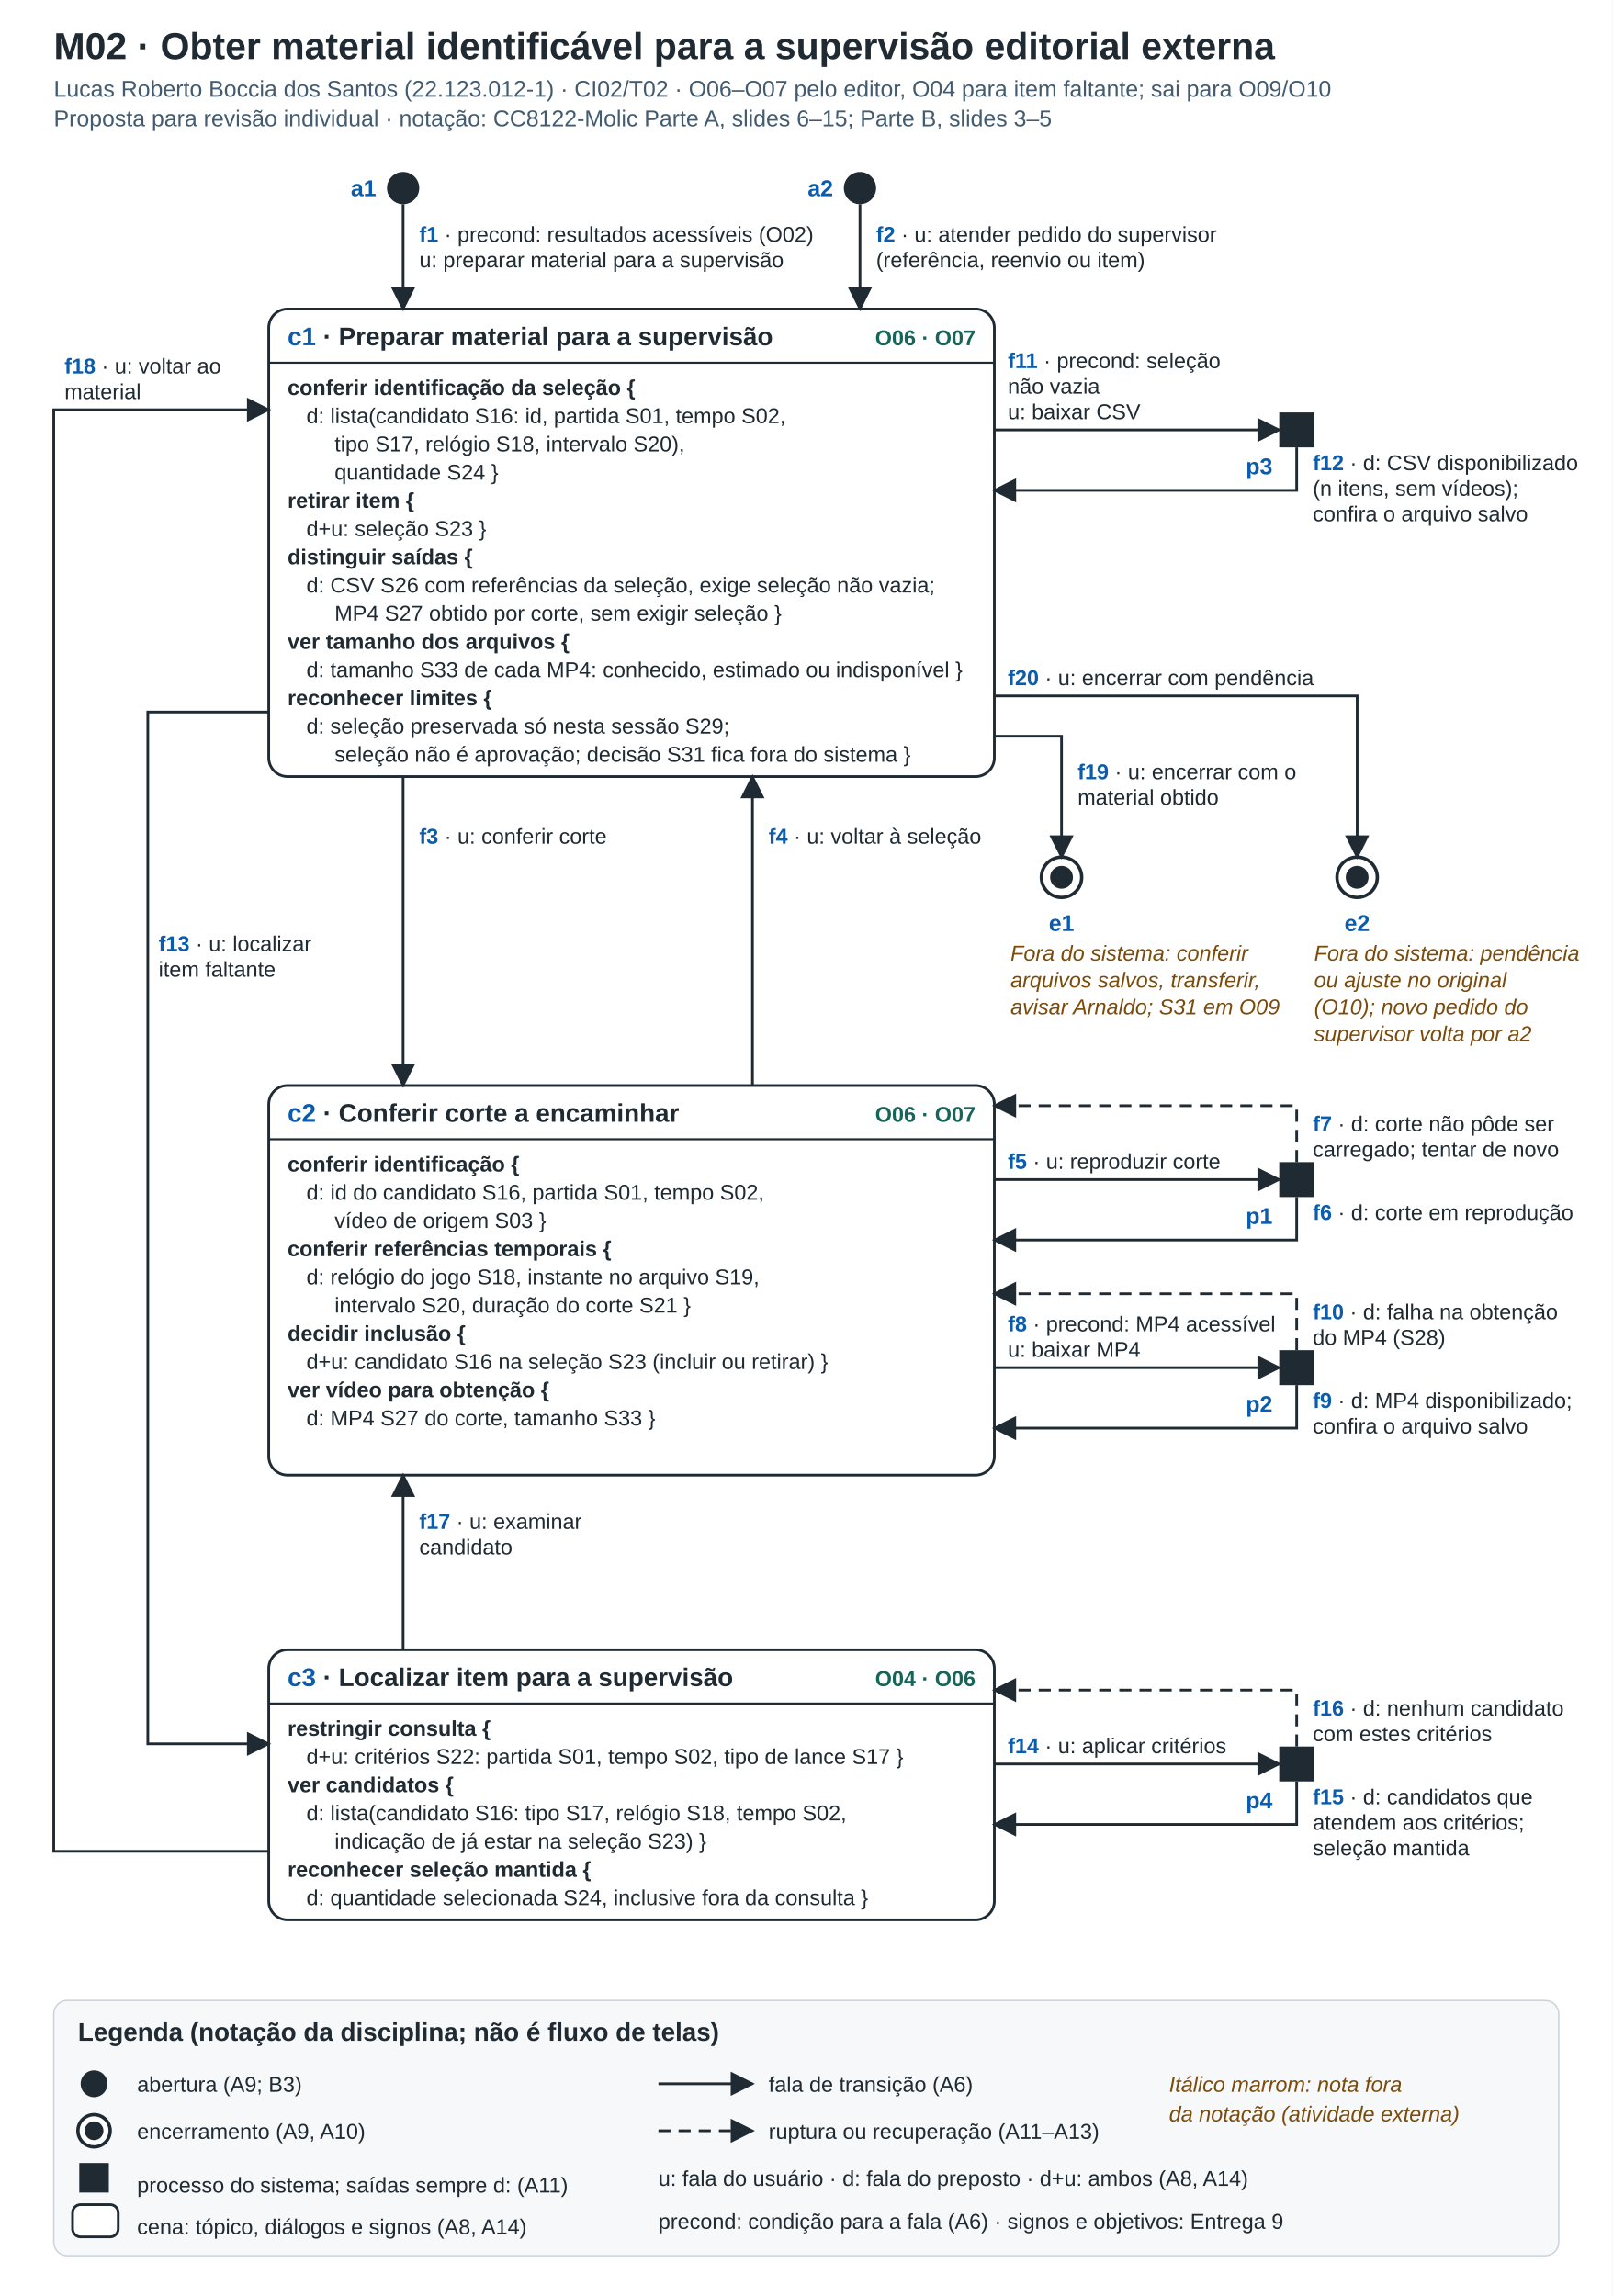
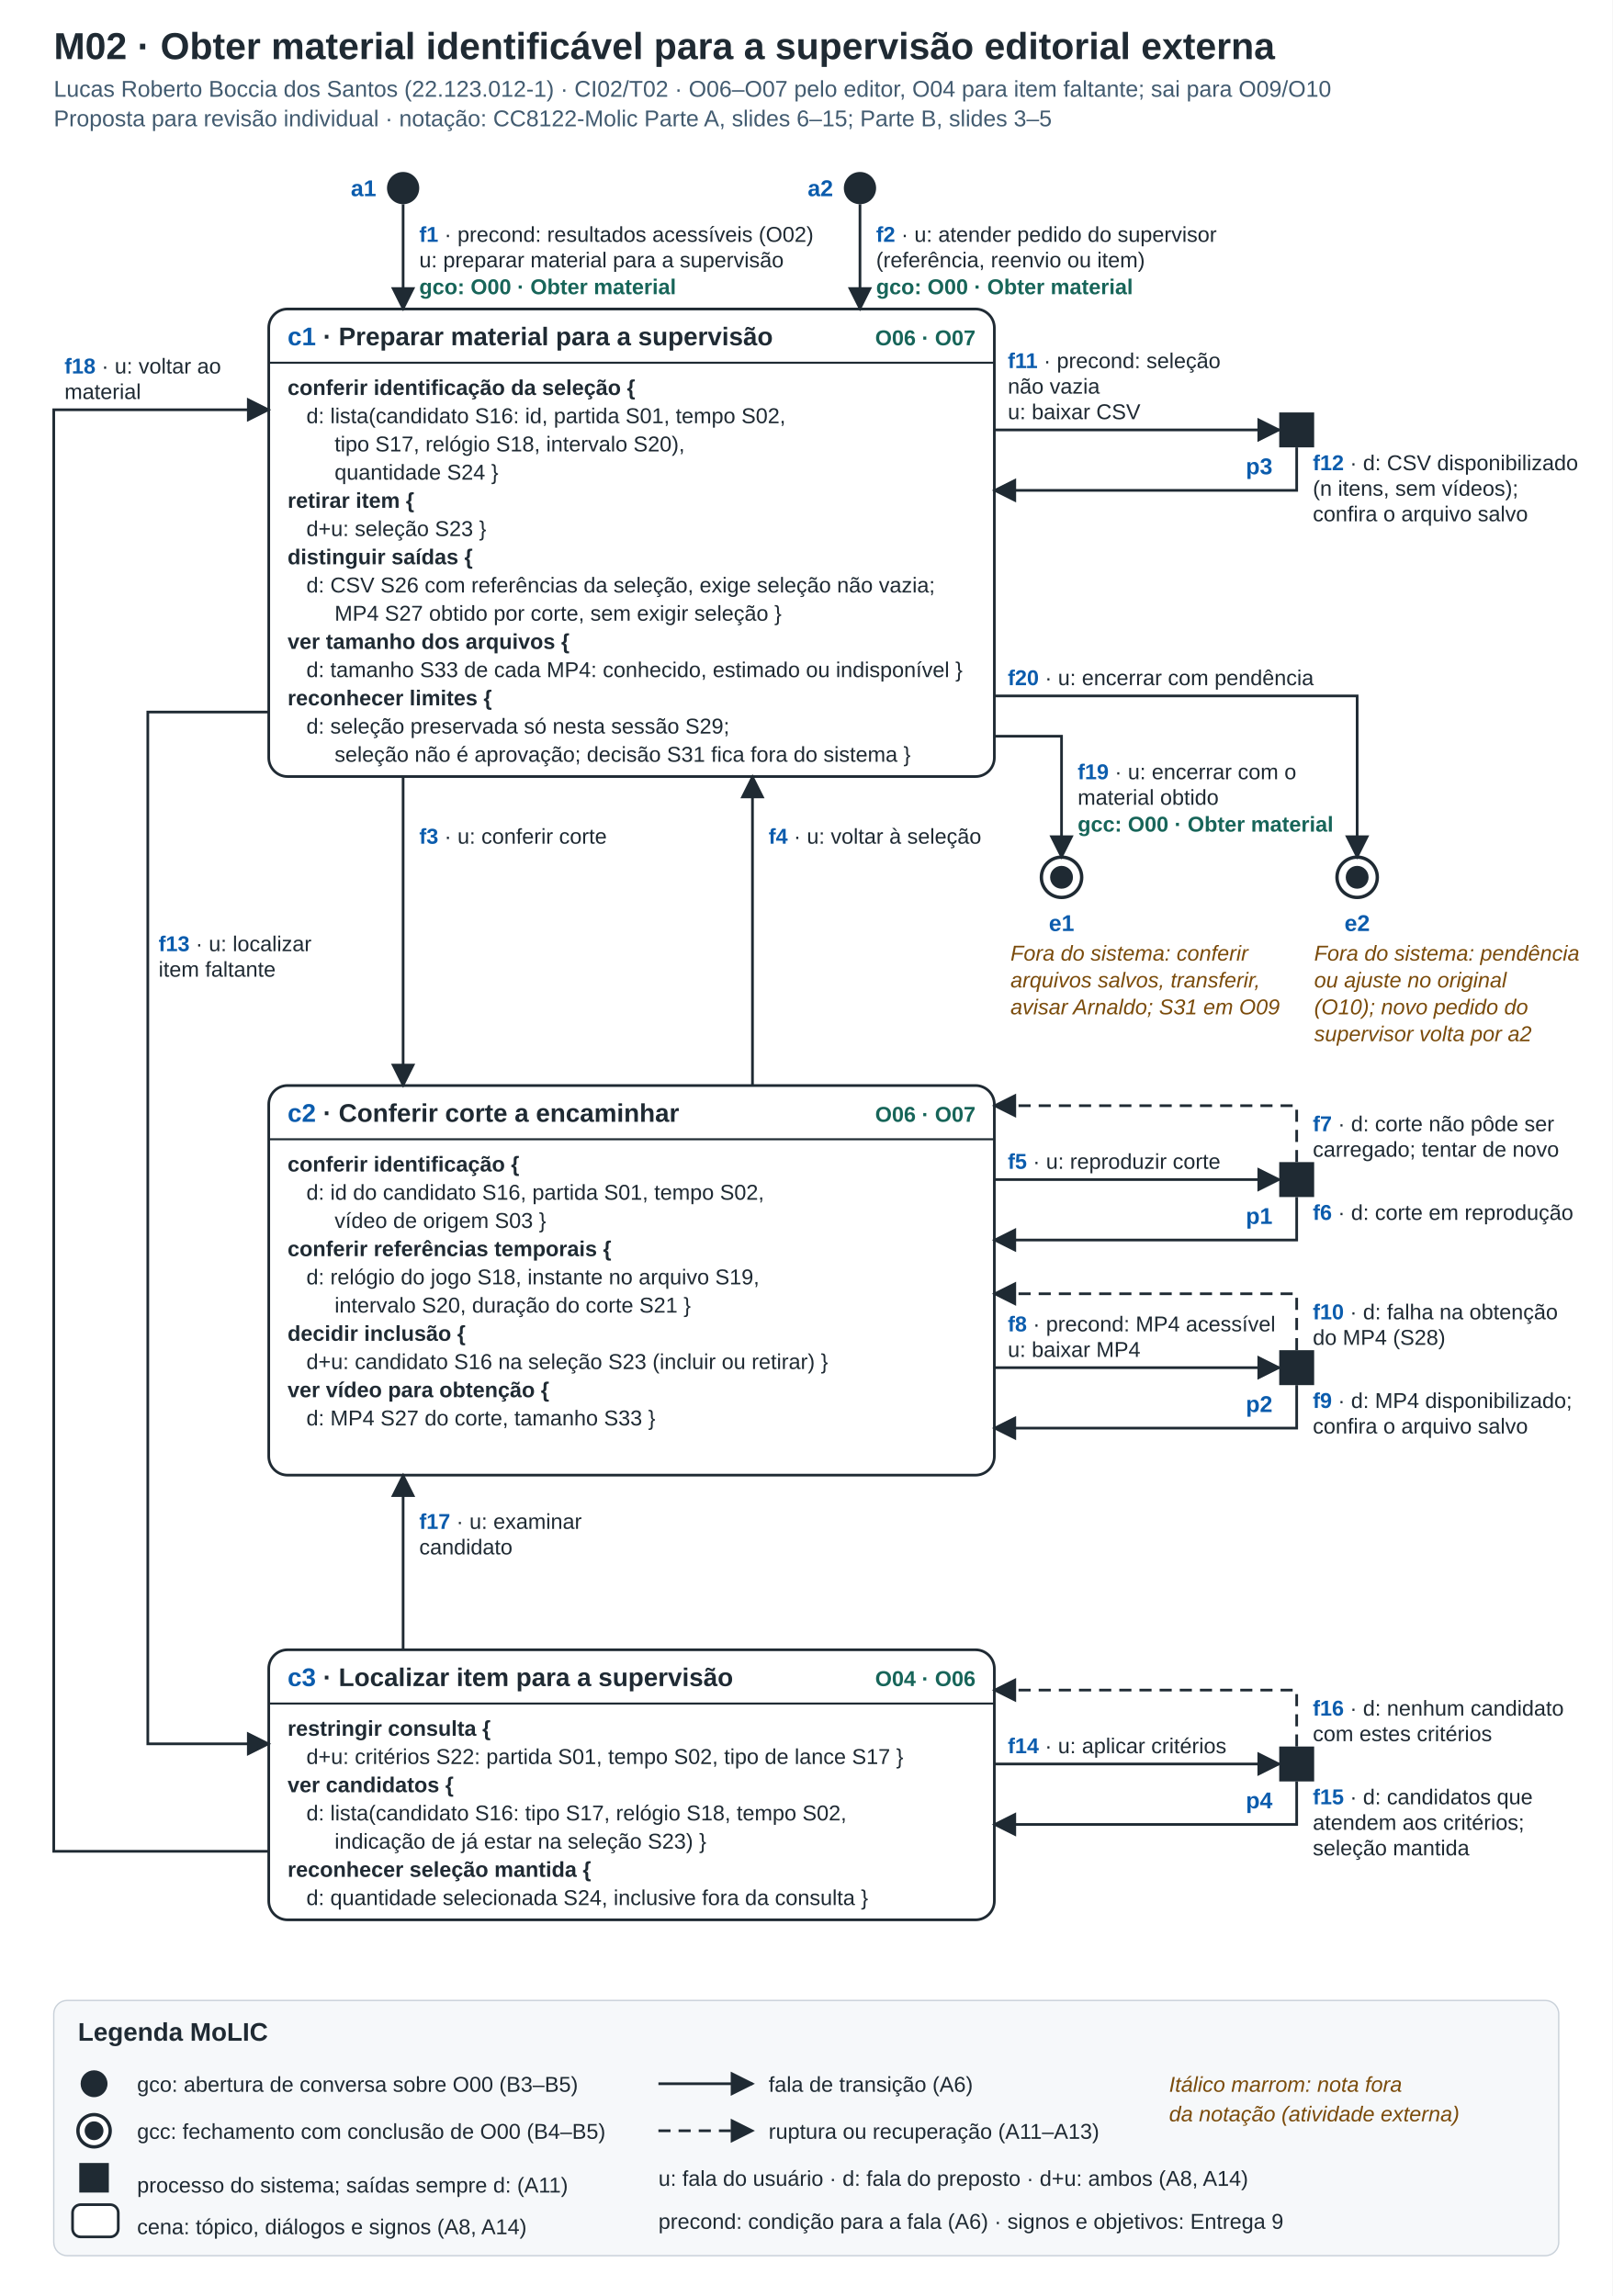
<svg xmlns="http://www.w3.org/2000/svg" width="1200" height="1709" viewBox="0 0 1200 1709" role="img" aria-labelledby="title desc">
  <defs>
    <style>text{font-family:Arial, Helvetica, sans-serif;fill:#1f2a33}.h1{font-size:28px;font-weight:700}.sub{font-size:17px;fill:#425b70}.stitle{font-size:19px;font-weight:700}.sid{fill:#0b5cad}.tag{font-size:16px;font-weight:700;fill:#176559}.dname{font-size:16px;font-weight:700}.dline{font-size:16px}.lbl{font-size:16px;paint-order:stroke;stroke:#fff;stroke-width:5px;stroke-linejoin:round}.fid{font-weight:700;fill:#0b5cad}.nid{font-size:17px;font-weight:700;fill:#0b5cad}.note{font-size:16px;font-style:italic;fill:#7a4b0b}.leg{font-size:16px}</style>
    <marker id="arr" viewBox="0 0 10 10" refX="9" refY="5" markerWidth="9" markerHeight="9" orient="auto-start-reverse">
      <path d="M0,0 L10,5 L0,10 z" fill="#1f2a33" />
    </marker>
    <marker id="arr-d" viewBox="0 0 10 10" refX="9" refY="5" markerWidth="9" markerHeight="9" orient="auto-start-reverse">
      <path d="M0,0 L10,5 L0,10 z" fill="#1f2a33" />
    </marker>
  </defs>
  <rect width="1200" height="1709" fill="#ffffff" />
  <text x="40" y="44" class="h1" text-anchor="start">M02 · Obter material identificável para a supervisão editorial externa</text>
  <text x="40" y="72" class="sub" text-anchor="start">Lucas Roberto Boccia dos Santos (22.123.012-1) · CI02/T02 · O06–O07 pelo editor, O04 para item faltante; sai para O09/O10</text>
  <text x="40" y="94" class="sub" text-anchor="start">Proposta para revisão individual · notação: CC8122-Molic Parte A, slides 6–15; Parte B, slides 3–5</text>
  <g id="a1" data-kind="open">
    <circle cx="300" cy="140" r="12" fill="#1f2a33" />
    <text x="280" y="146" class="nid" text-anchor="end">a1</text>
  </g>
  <g id="a2" data-kind="open">
    <circle cx="640" cy="140" r="12" fill="#1f2a33" />
    <text x="620" y="146" class="nid" text-anchor="end">a2</text>
  </g>
  <g id="c1" data-kind="scene">
    <rect x="200" y="230" width="540" height="348" rx="14" fill="#fff" stroke="#1f2a33" stroke-width="2" />
    <line x1="200" y1="270" x2="740" y2="270" stroke="#1f2a33" stroke-width="1.5" />
    <text x="214" y="257" class="stitle">
      <tspan class="sid">c1</tspan> · Preparar material para a supervisão</text>
    <text x="726" y="257" class="tag" text-anchor="end">O06 · O07</text>
    <text x="214" y="294" class="dname" text-anchor="start">conferir identificação da seleção {</text>
    <text x="228" y="315" class="dline" text-anchor="start">d: lista(candidato S16: id, partida S01, tempo S02,</text>
    <text x="249" y="336" class="dline" text-anchor="start">tipo S17, relógio S18, intervalo S20),</text>
    <text x="249" y="357" class="dline" text-anchor="start">quantidade S24 }</text>
    <text x="214" y="378" class="dname" text-anchor="start">retirar item {</text>
    <text x="228" y="399" class="dline" text-anchor="start">d+u: seleção S23 }</text>
    <text x="214" y="420" class="dname" text-anchor="start">distinguir saídas {</text>
    <text x="228" y="441" class="dline" text-anchor="start">d: CSV S26 com referências da seleção, exige seleção não vazia;</text>
    <text x="249" y="462" class="dline" text-anchor="start">MP4 S27 obtido por corte, sem exigir seleção }</text>
    <text x="214" y="483" class="dname" text-anchor="start">ver tamanho dos arquivos {</text>
    <text x="228" y="504" class="dline" text-anchor="start">d: tamanho S33 de cada MP4: conhecido, estimado ou indisponível }</text>
    <text x="214" y="525" class="dname" text-anchor="start">reconhecer limites {</text>
    <text x="228" y="546" class="dline" text-anchor="start">d: seleção preservada só nesta sessão S29;</text>
    <text x="249" y="567" class="dline" text-anchor="start">seleção não é aprovação; decisão S31 fica fora do sistema }</text>
  </g>
  <g id="c2" data-kind="scene">
    <rect x="200" y="808" width="540" height="290" rx="14" fill="#fff" stroke="#1f2a33" stroke-width="2" />
    <line x1="200" y1="848" x2="740" y2="848" stroke="#1f2a33" stroke-width="1.5" />
    <text x="214" y="835" class="stitle">
      <tspan class="sid">c2</tspan> · Conferir corte a encaminhar</text>
    <text x="726" y="835" class="tag" text-anchor="end">O06 · O07</text>
    <text x="214" y="872" class="dname" text-anchor="start">conferir identificação {</text>
    <text x="228" y="893" class="dline" text-anchor="start">d: id do candidato S16, partida S01, tempo S02,</text>
    <text x="249" y="914" class="dline" text-anchor="start">vídeo de origem S03 }</text>
    <text x="214" y="935" class="dname" text-anchor="start">conferir referências temporais {</text>
    <text x="228" y="956" class="dline" text-anchor="start">d: relógio do jogo S18, instante no arquivo S19,</text>
    <text x="249" y="977" class="dline" text-anchor="start">intervalo S20, duração do corte S21 }</text>
    <text x="214" y="998" class="dname" text-anchor="start">decidir inclusão {</text>
    <text x="228" y="1019" class="dline" text-anchor="start">d+u: candidato S16 na seleção S23 (incluir ou retirar) }</text>
    <text x="214" y="1040" class="dname" text-anchor="start">ver vídeo para obtenção {</text>
    <text x="228" y="1061" class="dline" text-anchor="start">d: MP4 S27 do corte, tamanho S33 }</text>
  </g>
  <g id="c3" data-kind="scene">
    <rect x="200" y="1228" width="540" height="201" rx="14" fill="#fff" stroke="#1f2a33" stroke-width="2" />
    <line x1="200" y1="1268" x2="740" y2="1268" stroke="#1f2a33" stroke-width="1.5" />
    <text x="214" y="1255" class="stitle">
      <tspan class="sid">c3</tspan> · Localizar item para a supervisão</text>
    <text x="726" y="1255" class="tag" text-anchor="end">O04 · O06</text>
    <text x="214" y="1292" class="dname" text-anchor="start">restringir consulta {</text>
    <text x="228" y="1313" class="dline" text-anchor="start">d+u: critérios S22: partida S01, tempo S02, tipo de lance S17 }</text>
    <text x="214" y="1334" class="dname" text-anchor="start">ver candidatos {</text>
    <text x="228" y="1355" class="dline" text-anchor="start">d: lista(candidato S16: tipo S17, relógio S18, tempo S02,</text>
    <text x="249" y="1376" class="dline" text-anchor="start">indicação de já estar na seleção S23) }</text>
    <text x="214" y="1397" class="dname" text-anchor="start">reconhecer seleção mantida {</text>
    <text x="228" y="1418" class="dline" text-anchor="start">d: quantidade selecionada S24, inclusive fora da consulta }</text>
  </g>
  <g id="p1" data-kind="process">
    <rect x="952" y="865" width="26" height="26" fill="#1f2a33" />
    <text x="947" y="911" class="nid" text-anchor="end">p1</text>
  </g>
  <g id="p2" data-kind="process">
    <rect x="952" y="1005" width="26" height="26" fill="#1f2a33" />
    <text x="947" y="1051" class="nid" text-anchor="end">p2</text>
  </g>
  <g id="p3" data-kind="process">
    <rect x="952" y="307" width="26" height="26" fill="#1f2a33" />
    <text x="947" y="353" class="nid" text-anchor="end">p3</text>
  </g>
  <g id="p4" data-kind="process">
    <rect x="952" y="1300" width="26" height="26" fill="#1f2a33" />
    <text x="947" y="1346" class="nid" text-anchor="end">p4</text>
  </g>
  <g id="e1" data-kind="close">
    <circle cx="790" cy="653" r="15" fill="#fff" stroke="#1f2a33" stroke-width="2.5" />
    <circle cx="790" cy="653" r="8.5" fill="#1f2a33" />
    <text x="790" y="693" class="nid" text-anchor="middle">e1</text>
  </g>
  <g id="e2" data-kind="close">
    <circle cx="1010" cy="653" r="15" fill="#fff" stroke="#1f2a33" stroke-width="2.5" />
    <circle cx="1010" cy="653" r="8.5" fill="#1f2a33" />
    <text x="1010" y="693" class="nid" text-anchor="middle">e2</text>
  </g>
-   <g id="f1" data-kind="edge" data-from="a1" data-to="c1" data-style="solid" data-label="precond: resultados acessíveis (O02) | u: preparar material para a supervisão">
+   <g id="f1" data-kind="edge" data-from="a1" data-to="c1" data-style="solid" data-label="precond: resultados acessíveis (O02) | u: preparar material para a supervisão | gco: O00 · Obter material" data-goal="O00">
    <polyline points="300,152 300,230" fill="none" stroke="#1f2a33" stroke-width="2" marker-end="url(#arr)" />
    <text x="312" y="180" class="lbl" text-anchor="start">
      <tspan class="fid">f1</tspan> · precond: resultados acessíveis (O02)</text>
    <text x="312" y="199" class="lbl" text-anchor="start">u: preparar material para a supervisão</text>
-   </g>
-   <g id="f2" data-kind="edge" data-from="a2" data-to="c1" data-style="solid" data-label="u: atender pedido do supervisor | (referência, reenvio ou item)">
+     <text x="312" y="219" class="tag" text-anchor="start">gco: O00 · Obter material</text>
+   </g>
+   <g id="f2" data-kind="edge" data-from="a2" data-to="c1" data-style="solid" data-label="u: atender pedido do supervisor | (referência, reenvio ou item) | gco: O00 · Obter material" data-goal="O00">
    <polyline points="640,152 640,230" fill="none" stroke="#1f2a33" stroke-width="2" marker-end="url(#arr)" />
    <text x="652" y="180" class="lbl" text-anchor="start">
      <tspan class="fid">f2</tspan> · u: atender pedido do supervisor</text>
    <text x="652" y="199" class="lbl" text-anchor="start">(referência, reenvio ou item)</text>
+     <text x="652" y="219" class="tag" text-anchor="start">gco: O00 · Obter material</text>
  </g>
  <g id="f3" data-kind="edge" data-from="c1" data-to="c2" data-style="solid" data-label="u: conferir corte">
    <polyline points="300,578 300,808" fill="none" stroke="#1f2a33" stroke-width="2" marker-end="url(#arr)" />
    <text x="312" y="628" class="lbl" text-anchor="start">
      <tspan class="fid">f3</tspan> · u: conferir corte</text>
  </g>
  <g id="f4" data-kind="edge" data-from="c2" data-to="c1" data-style="solid" data-label="u: voltar à seleção">
    <polyline points="560,808 560,578" fill="none" stroke="#1f2a33" stroke-width="2" marker-end="url(#arr)" />
    <text x="572" y="628" class="lbl" text-anchor="start">
      <tspan class="fid">f4</tspan> · u: voltar à seleção</text>
  </g>
  <g id="f5" data-kind="edge" data-from="c2" data-to="p1" data-style="solid" data-label="u: reproduzir corte">
    <polyline points="740,878 952,878" fill="none" stroke="#1f2a33" stroke-width="2" marker-end="url(#arr)" />
    <text x="750" y="870" class="lbl" text-anchor="start">
      <tspan class="fid">f5</tspan> · u: reproduzir corte</text>
  </g>
  <g id="f6" data-kind="edge" data-from="p1" data-to="c2" data-style="solid" data-label="d: corte em reprodução">
    <polyline points="965,891 965,923 740,923" fill="none" stroke="#1f2a33" stroke-width="2" marker-end="url(#arr)" />
    <text x="977" y="908" class="lbl" text-anchor="start">
      <tspan class="fid">f6</tspan> · d: corte em reprodução</text>
  </g>
  <g id="f7" data-kind="edge" data-from="p1" data-to="c2" data-style="dashed" data-label="d: corte não pôde ser | carregado; tentar de novo">
    <polyline points="965,865 965,823 740,823" fill="none" stroke="#1f2a33" stroke-width="2" stroke-dasharray="9 6" marker-end="url(#arr-d)" />
    <text x="977" y="842" class="lbl" text-anchor="start">
      <tspan class="fid">f7</tspan> · d: corte não pôde ser</text>
    <text x="977" y="861" class="lbl" text-anchor="start">carregado; tentar de novo</text>
  </g>
  <g id="f8" data-kind="edge" data-from="c2" data-to="p2" data-style="solid" data-label="precond: MP4 acessível | u: baixar MP4">
    <polyline points="740,1018 952,1018" fill="none" stroke="#1f2a33" stroke-width="2" marker-end="url(#arr)" />
    <text x="750" y="991" class="lbl" text-anchor="start">
      <tspan class="fid">f8</tspan> · precond: MP4 acessível</text>
    <text x="750" y="1010" class="lbl" text-anchor="start">u: baixar MP4</text>
  </g>
  <g id="f9" data-kind="edge" data-from="p2" data-to="c2" data-style="solid" data-label="d: MP4 disponibilizado; | confira o arquivo salvo">
    <polyline points="965,1031 965,1063 740,1063" fill="none" stroke="#1f2a33" stroke-width="2" marker-end="url(#arr)" />
    <text x="977" y="1048" class="lbl" text-anchor="start">
      <tspan class="fid">f9</tspan> · d: MP4 disponibilizado;</text>
    <text x="977" y="1067" class="lbl" text-anchor="start">confira o arquivo salvo</text>
  </g>
  <g id="f10" data-kind="edge" data-from="p2" data-to="c2" data-style="dashed" data-label="d: falha na obtenção | do MP4 (S28)">
    <polyline points="965,1005 965,963 740,963" fill="none" stroke="#1f2a33" stroke-width="2" stroke-dasharray="9 6" marker-end="url(#arr-d)" />
    <text x="977" y="982" class="lbl" text-anchor="start">
      <tspan class="fid">f10</tspan> · d: falha na obtenção</text>
    <text x="977" y="1001" class="lbl" text-anchor="start">do MP4 (S28)</text>
  </g>
  <g id="f11" data-kind="edge" data-from="c1" data-to="p3" data-style="solid" data-label="precond: seleção | não vazia | u: baixar CSV">
    <polyline points="740,320 952,320" fill="none" stroke="#1f2a33" stroke-width="2" marker-end="url(#arr)" />
    <text x="750" y="274" class="lbl" text-anchor="start">
      <tspan class="fid">f11</tspan> · precond: seleção</text>
    <text x="750" y="293" class="lbl" text-anchor="start">não vazia</text>
    <text x="750" y="312" class="lbl" text-anchor="start">u: baixar CSV</text>
  </g>
  <g id="f12" data-kind="edge" data-from="p3" data-to="c1" data-style="solid" data-label="d: CSV disponibilizado | (n itens, sem vídeos); | confira o arquivo salvo">
    <polyline points="965,333 965,365 740,365" fill="none" stroke="#1f2a33" stroke-width="2" marker-end="url(#arr)" />
    <text x="977" y="350" class="lbl" text-anchor="start">
      <tspan class="fid">f12</tspan> · d: CSV disponibilizado</text>
    <text x="977" y="369" class="lbl" text-anchor="start">(n itens, sem vídeos);</text>
    <text x="977" y="388" class="lbl" text-anchor="start">confira o arquivo salvo</text>
  </g>
  <g id="f13" data-kind="edge" data-from="c1" data-to="c3" data-style="solid" data-label="u: localizar | item faltante">
    <polyline points="200,530 110,530 110,1298 200,1298" fill="none" stroke="#1f2a33" stroke-width="2" marker-end="url(#arr)" />
    <text x="118" y="708" class="lbl" text-anchor="start">
      <tspan class="fid">f13</tspan> · u: localizar</text>
    <text x="118" y="727" class="lbl" text-anchor="start">item faltante</text>
  </g>
  <g id="f14" data-kind="edge" data-from="c3" data-to="p4" data-style="solid" data-label="u: aplicar critérios">
    <polyline points="740,1313 952,1313" fill="none" stroke="#1f2a33" stroke-width="2" marker-end="url(#arr)" />
    <text x="750" y="1305" class="lbl" text-anchor="start">
      <tspan class="fid">f14</tspan> · u: aplicar critérios</text>
  </g>
  <g id="f15" data-kind="edge" data-from="p4" data-to="c3" data-style="solid" data-label="d: candidatos que | atendem aos critérios; | seleção mantida">
    <polyline points="965,1326 965,1358 740,1358" fill="none" stroke="#1f2a33" stroke-width="2" marker-end="url(#arr)" />
    <text x="977" y="1343" class="lbl" text-anchor="start">
      <tspan class="fid">f15</tspan> · d: candidatos que</text>
    <text x="977" y="1362" class="lbl" text-anchor="start">atendem aos critérios;</text>
    <text x="977" y="1381" class="lbl" text-anchor="start">seleção mantida</text>
  </g>
  <g id="f16" data-kind="edge" data-from="p4" data-to="c3" data-style="dashed" data-label="d: nenhum candidato | com estes critérios">
    <polyline points="965,1300 965,1258 740,1258" fill="none" stroke="#1f2a33" stroke-width="2" stroke-dasharray="9 6" marker-end="url(#arr-d)" />
    <text x="977" y="1277" class="lbl" text-anchor="start">
      <tspan class="fid">f16</tspan> · d: nenhum candidato</text>
    <text x="977" y="1296" class="lbl" text-anchor="start">com estes critérios</text>
  </g>
  <g id="f17" data-kind="edge" data-from="c3" data-to="c2" data-style="solid" data-label="u: examinar | candidato">
    <polyline points="300,1228 300,1098" fill="none" stroke="#1f2a33" stroke-width="2" marker-end="url(#arr)" />
    <text x="312" y="1138" class="lbl" text-anchor="start">
      <tspan class="fid">f17</tspan> · u: examinar</text>
    <text x="312" y="1157" class="lbl" text-anchor="start">candidato</text>
  </g>
  <g id="f18" data-kind="edge" data-from="c3" data-to="c1" data-style="solid" data-label="u: voltar ao | material">
    <polyline points="200,1378 40,1378 40,305 200,305" fill="none" stroke="#1f2a33" stroke-width="2" marker-end="url(#arr)" />
    <text x="48" y="278" class="lbl" text-anchor="start">
      <tspan class="fid">f18</tspan> · u: voltar ao</text>
    <text x="48" y="297" class="lbl" text-anchor="start">material</text>
  </g>
-   <g id="f19" data-kind="edge" data-from="c1" data-to="e1" data-style="solid" data-label="u: encerrar com o | material obtido">
+   <g id="f19" data-kind="edge" data-from="c1" data-to="e1" data-style="solid" data-label="u: encerrar com o | material obtido | gcc: O00 · Obter material" data-goal="O00">
    <polyline points="740,548 790,548 790,638" fill="none" stroke="#1f2a33" stroke-width="2" marker-end="url(#arr)" />
    <text x="802" y="580" class="lbl" text-anchor="start">
      <tspan class="fid">f19</tspan> · u: encerrar com o</text>
    <text x="802" y="599" class="lbl" text-anchor="start">material obtido</text>
+     <text x="802" y="619" class="tag" text-anchor="start">gcc: O00 · Obter material</text>
  </g>
  <g id="f20" data-kind="edge" data-from="c1" data-to="e2" data-style="solid" data-label="u: encerrar com pendência">
    <polyline points="740,518 1010,518 1010,638" fill="none" stroke="#1f2a33" stroke-width="2" marker-end="url(#arr)" />
    <text x="750" y="510" class="lbl" text-anchor="start">
      <tspan class="fid">f20</tspan> · u: encerrar com pendência</text>
  </g>
  <text x="752" y="715" class="note" text-anchor="start">Fora do sistema: conferir</text>
  <text x="752" y="735" class="note" text-anchor="start">arquivos salvos, transferir,</text>
  <text x="752" y="755" class="note" text-anchor="start">avisar Arnaldo; S31 em O09</text>
  <text x="978" y="715" class="note" text-anchor="start">Fora do sistema: pendência</text>
  <text x="978" y="735" class="note" text-anchor="start">ou ajuste no original</text>
  <text x="978" y="755" class="note" text-anchor="start">(O10); novo pedido do</text>
  <text x="978" y="775" class="note" text-anchor="start">supervisor volta por a2</text>
  <g id="legenda" transform="translate(40,1489)">
    <rect x="0" y="0" width="1120" height="190" rx="10" fill="#f6f8fa" stroke="#c9d1d9" />
-     <text x="18" y="30" class="stitle" text-anchor="start">Legenda (notação da disciplina; não é fluxo de telas)</text>
+     <text x="18" y="30" class="stitle" text-anchor="start">Legenda MoLIC</text>
    <circle cx="30" cy="62" r="10" fill="#1f2a33" />
-     <text x="62" y="68" class="leg" text-anchor="start">abertura (A9; B3)</text>
+     <text x="62" y="68" class="leg" text-anchor="start">gco: abertura de conversa sobre O00 (B3–B5)</text>
    <circle cx="30" cy="97" r="12" fill="#fff" stroke="#1f2a33" stroke-width="2.5" />
    <circle cx="30" cy="97" r="7" fill="#1f2a33" />
-     <text x="62" y="103" class="leg" text-anchor="start">encerramento (A9, A10)</text>
+     <text x="62" y="103" class="leg" text-anchor="start">gcc: fechamento com conclusão de O00 (B4–B5)</text>
    <rect x="19" y="121" width="22" height="22" fill="#1f2a33" />
    <text x="62" y="143" class="leg" text-anchor="start">processo do sistema; saídas sempre d: (A11)</text>
    <rect x="14" y="152" width="34" height="24" rx="6" fill="#fff" stroke="#1f2a33" stroke-width="2" />
    <text x="62" y="174" class="leg" text-anchor="start">cena: tópico, diálogos e signos (A8, A14)</text>
    <line x1="450" y1="62" x2="520" y2="62" stroke="#1f2a33" stroke-width="2" marker-end="url(#arr)" />
    <text x="532" y="68" class="leg" text-anchor="start">fala de transição (A6)</text>
    <line x1="450" y1="97" x2="520" y2="97" stroke="#1f2a33" stroke-width="2" stroke-dasharray="9 6" marker-end="url(#arr-d)" />
    <text x="532" y="103" class="leg" text-anchor="start">ruptura ou recuperação (A11–A13)</text>
    <text x="450" y="138" class="leg" text-anchor="start">u: fala do usuário · d: fala do preposto · d+u: ambos (A8, A14)</text>
    <text x="450" y="170" class="leg" text-anchor="start">precond: condição para a fala (A6) · signos e objetivos: Entrega 9</text>
    <text x="830" y="68" class="note">Itálico marrom: nota fora</text>
    <text x="830" y="90" class="note">da notação (atividade externa)</text>
  </g>
</svg>
